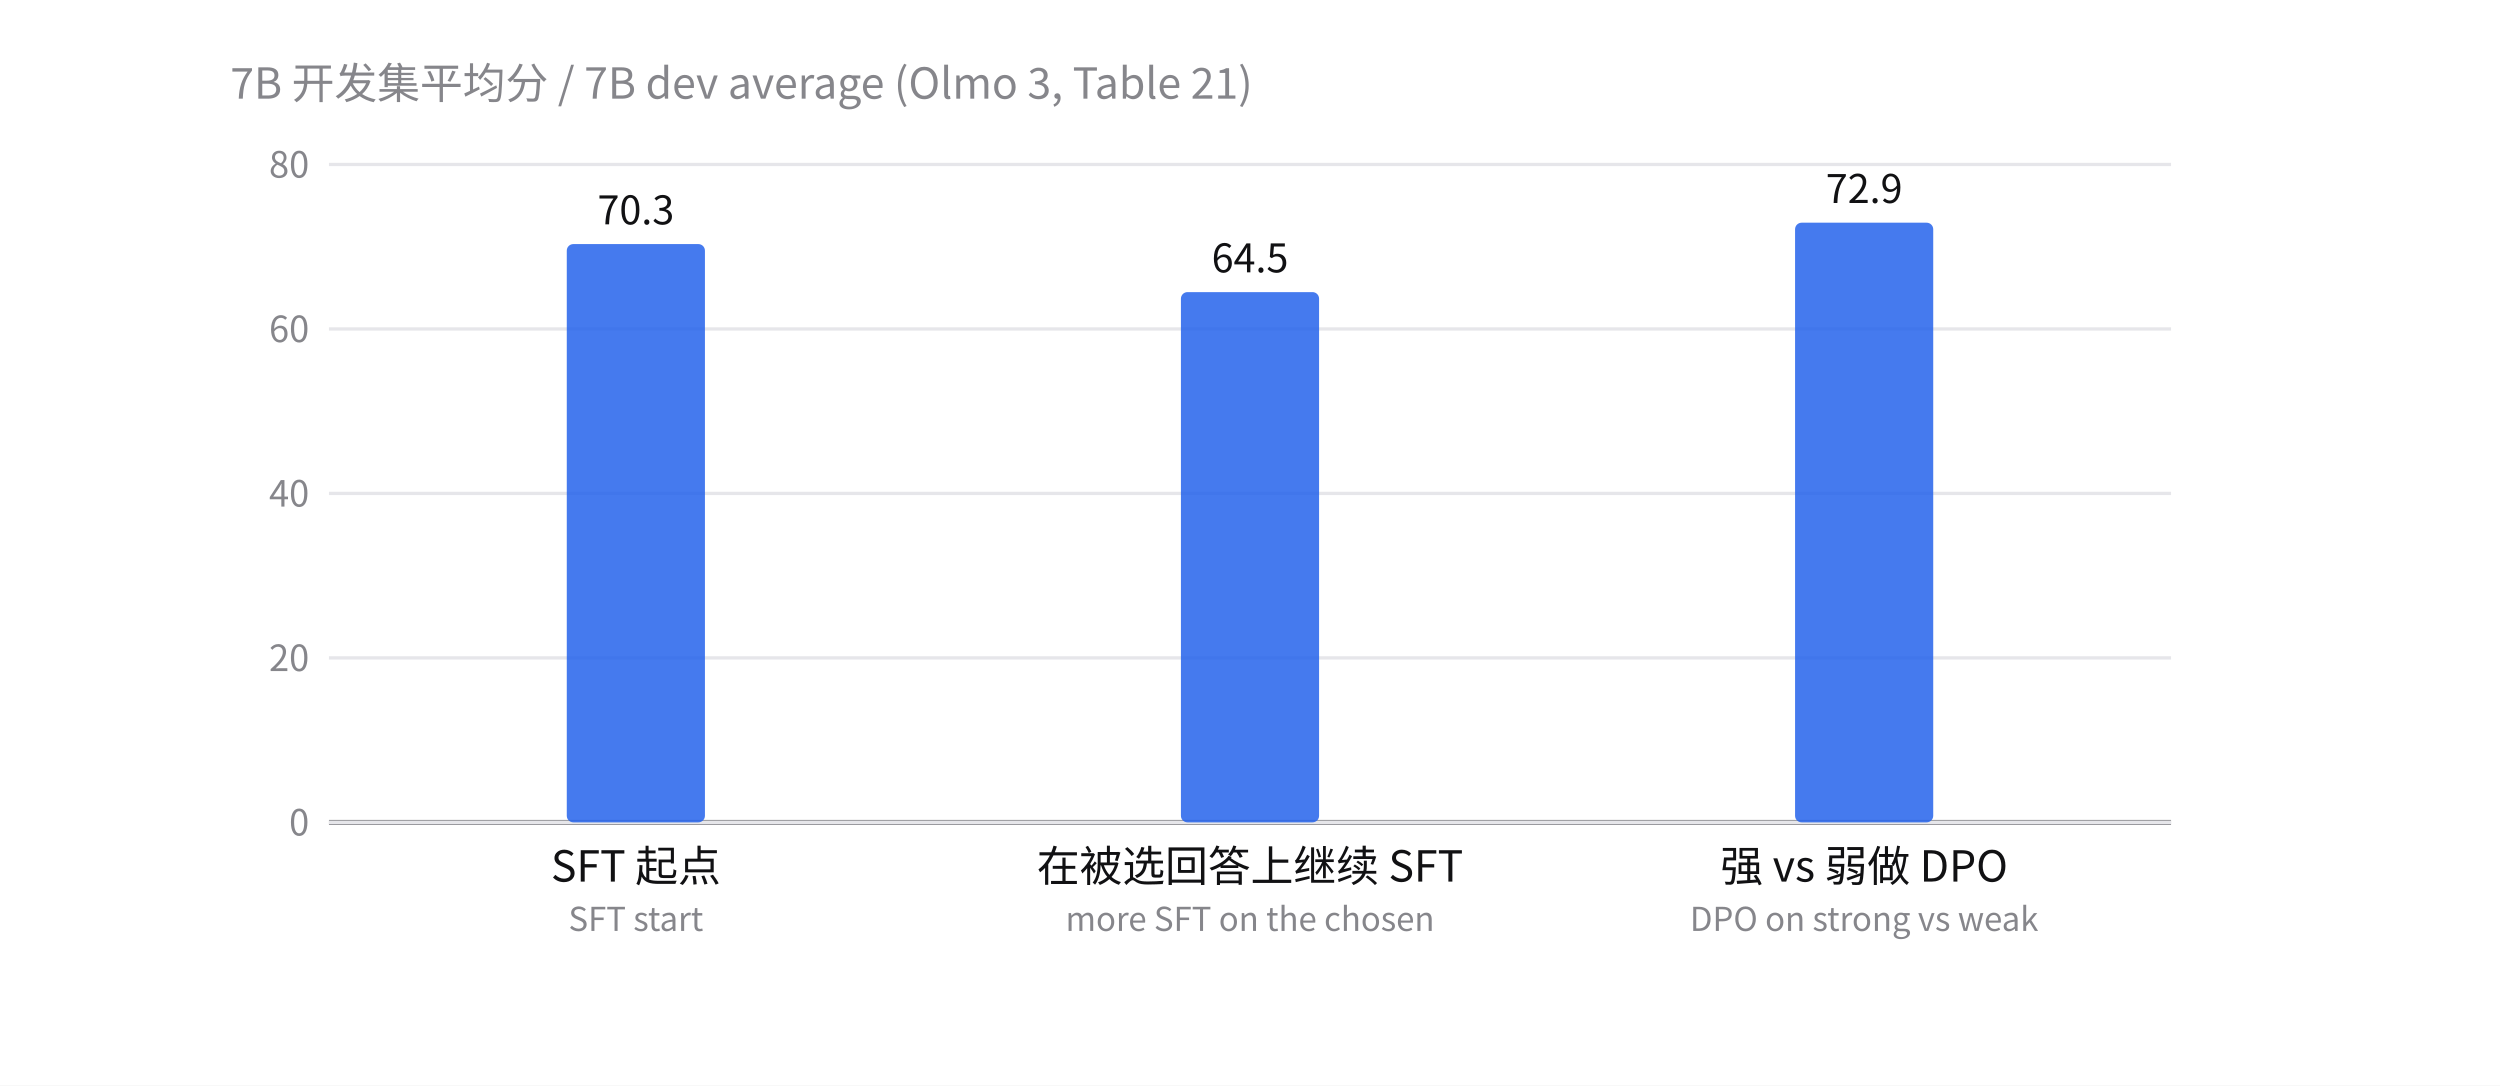
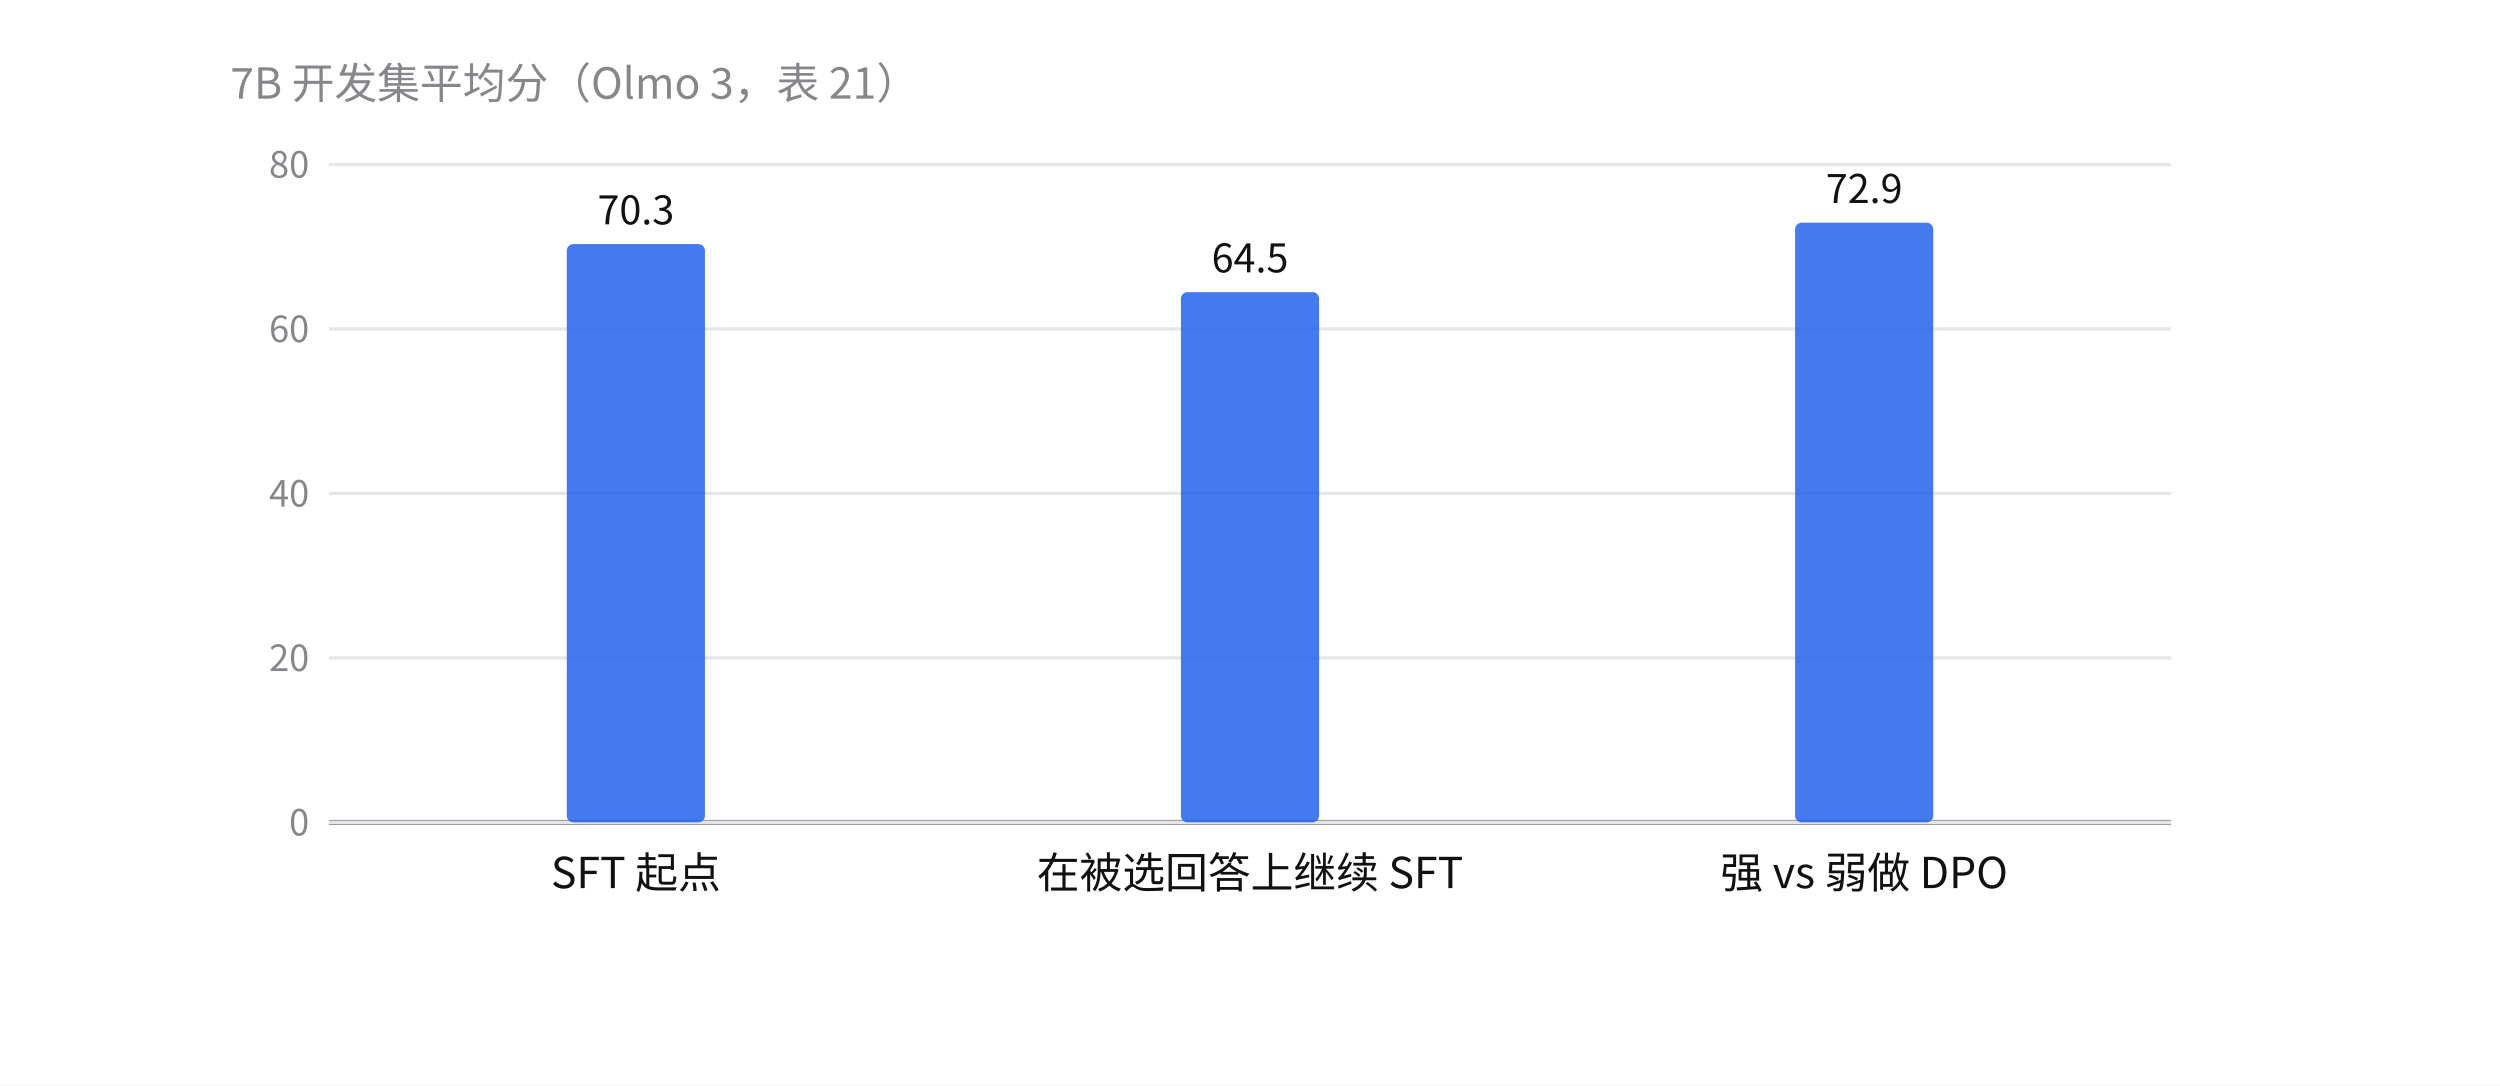
<svg xmlns="http://www.w3.org/2000/svg" width="760" height="330" viewBox="0 0 760 330" role="img">
  <defs>
    <marker id="arrow-111113" viewBox="0 0 10 10" refX="9" refY="5" markerWidth="7" markerHeight="7" orient="auto-start-reverse">
      <path d="M0 0 L10 5 L0 10 z" fill="#111113" />
    </marker>
    <marker id="arrow-86868B" viewBox="0 0 10 10" refX="9" refY="5" markerWidth="7" markerHeight="7" orient="auto-start-reverse">
      <path d="M0 0 L10 5 L0 10 z" fill="#86868B" />
    </marker>
    <marker id="arrow-E6E6EA" viewBox="0 0 10 10" refX="9" refY="5" markerWidth="7" markerHeight="7" orient="auto-start-reverse">
      <path d="M0 0 L10 5 L0 10 z" fill="#E6E6EA" />
    </marker>
    <marker id="arrow-2563EB" viewBox="0 0 10 10" refX="9" refY="5" markerWidth="7" markerHeight="7" orient="auto-start-reverse">
      <path d="M0 0 L10 5 L0 10 z" fill="#2563EB" />
    </marker>
    <marker id="arrow-B8860B" viewBox="0 0 10 10" refX="9" refY="5" markerWidth="7" markerHeight="7" orient="auto-start-reverse">
      <path d="M0 0 L10 5 L0 10 z" fill="#B8860B" />
    </marker>
    <marker id="arrow-E4572E" viewBox="0 0 10 10" refX="9" refY="5" markerWidth="7" markerHeight="7" orient="auto-start-reverse">
      <path d="M0 0 L10 5 L0 10 z" fill="#E4572E" />
    </marker>
    <marker id="arrow-1F8A5B" viewBox="0 0 10 10" refX="9" refY="5" markerWidth="7" markerHeight="7" orient="auto-start-reverse">
      <path d="M0 0 L10 5 L0 10 z" fill="#1F8A5B" />
    </marker>
    <marker id="arrow-7C3AED" viewBox="0 0 10 10" refX="9" refY="5" markerWidth="7" markerHeight="7" orient="auto-start-reverse">
      <path d="M0 0 L10 5 L0 10 z" fill="#7C3AED" />
    </marker>
    <marker id="arrow-0D9488" viewBox="0 0 10 10" refX="9" refY="5" markerWidth="7" markerHeight="7" orient="auto-start-reverse">
      <path d="M0 0 L10 5 L0 10 z" fill="#0D9488" />
    </marker>
    <marker id="arrow-FFFFFF" viewBox="0 0 10 10" refX="9" refY="5" markerWidth="7" markerHeight="7" orient="auto-start-reverse">
      <path d="M0 0 L10 5 L0 10 z" fill="#FFFFFF" />
    </marker>
    <marker id="arrow-F5F5F7" viewBox="0 0 10 10" refX="9" refY="5" markerWidth="7" markerHeight="7" orient="auto-start-reverse">
      <path d="M0 0 L10 5 L0 10 z" fill="#F5F5F7" />
    </marker>
  </defs>
  <rect width="100%" height="100%" fill="#FFFFFF" />
  <line x1="100.0" y1="250.0" x2="660.0" y2="250.0" stroke="#86868B" stroke-width="1.5" stroke-opacity="1.0" />
  <line x1="100.0" y1="250.0" x2="660.0" y2="250.0" stroke="#E6E6EA" stroke-width="1" stroke-opacity="1.0" />
  <text x="94.0" y="254.0" text-anchor="end" style="font-family: 'PingFang SC', 'Hiragino Sans GB', 'Noto Sans CJK SC', 'Helvetica Neue', Helvetica, Arial, sans-serif; font-size: 11px; fill: #86868B; font-weight: normal">0</text>
  <line x1="100.0" y1="200.0" x2="660.0" y2="200.0" stroke="#E6E6EA" stroke-width="1" stroke-opacity="1.0" />
  <text x="94.0" y="204.0" text-anchor="end" style="font-family: 'PingFang SC', 'Hiragino Sans GB', 'Noto Sans CJK SC', 'Helvetica Neue', Helvetica, Arial, sans-serif; font-size: 11px; fill: #86868B; font-weight: normal">20</text>
  <line x1="100.0" y1="150.0" x2="660.0" y2="150.0" stroke="#E6E6EA" stroke-width="1" stroke-opacity="1.0" />
  <text x="94.0" y="154.0" text-anchor="end" style="font-family: 'PingFang SC', 'Hiragino Sans GB', 'Noto Sans CJK SC', 'Helvetica Neue', Helvetica, Arial, sans-serif; font-size: 11px; fill: #86868B; font-weight: normal">40</text>
  <line x1="100.0" y1="100.0" x2="660.0" y2="100.0" stroke="#E6E6EA" stroke-width="1" stroke-opacity="1.0" />
  <text x="94.0" y="104.0" text-anchor="end" style="font-family: 'PingFang SC', 'Hiragino Sans GB', 'Noto Sans CJK SC', 'Helvetica Neue', Helvetica, Arial, sans-serif; font-size: 11px; fill: #86868B; font-weight: normal">60</text>
  <line x1="100.0" y1="50.0" x2="660.0" y2="50.0" stroke="#E6E6EA" stroke-width="1" stroke-opacity="1.0" />
  <text x="94.0" y="54.0" text-anchor="end" style="font-family: 'PingFang SC', 'Hiragino Sans GB', 'Noto Sans CJK SC', 'Helvetica Neue', Helvetica, Arial, sans-serif; font-size: 11px; fill: #86868B; font-weight: normal">80</text>
  <rect x="172.3" y="74.2" width="42.0" height="175.8" rx="2" fill="#2563EB" fill-opacity="0.85" stroke="#2563EB" stroke-width="0" />
  <text x="193.3" y="68.2" text-anchor="middle" style="font-family: 'PingFang SC', 'Hiragino Sans GB', 'Noto Sans CJK SC', 'Helvetica Neue', Helvetica, Arial, sans-serif; font-size: 12px; fill: #111113; font-weight: normal">70.3</text>
-   <text x="193.3" y="268.0" text-anchor="middle" style="font-family: 'PingFang SC', 'Hiragino Sans GB', 'Noto Sans CJK SC', 'Helvetica Neue', Helvetica, Arial, sans-serif; font-size: 13px; fill: #111113; font-weight: normal">SFT 起点</text>
-   <text x="193.3" y="283.0" text-anchor="middle" style="font-family: 'PingFang SC', 'Hiragino Sans GB', 'Noto Sans CJK SC', 'Helvetica Neue', Helvetica, Arial, sans-serif; font-size: 10px; fill: #86868B; font-weight: normal">SFT start</text>
+   <text x="193.3" y="270.0" text-anchor="middle" style="font-family: 'PingFang SC', 'Hiragino Sans GB', 'Noto Sans CJK SC', 'Helvetica Neue', Helvetica, Arial, sans-serif; font-size: 13px; fill: #111113; font-weight: normal">SFT 起点</text>
  <rect x="359.0" y="88.8" width="42.0" height="161.2" rx="2" fill="#2563EB" fill-opacity="0.85" stroke="#2563EB" stroke-width="0" />
  <text x="380.0" y="82.8" text-anchor="middle" style="font-family: 'PingFang SC', 'Hiragino Sans GB', 'Noto Sans CJK SC', 'Helvetica Neue', Helvetica, Arial, sans-serif; font-size: 12px; fill: #111113; font-weight: normal">64.5</text>
-   <text x="380.0" y="268.0" text-anchor="middle" style="font-family: 'PingFang SC', 'Hiragino Sans GB', 'Noto Sans CJK SC', 'Helvetica Neue', Helvetica, Arial, sans-serif; font-size: 13px; fill: #111113; font-weight: normal">在被选回答上继续 SFT</text>
-   <text x="380.0" y="283.0" text-anchor="middle" style="font-family: 'PingFang SC', 'Hiragino Sans GB', 'Noto Sans CJK SC', 'Helvetica Neue', Helvetica, Arial, sans-serif; font-size: 10px; fill: #86868B; font-weight: normal">more SFT on the chosen</text>
+   <text x="380.0" y="270.0" text-anchor="middle" style="font-family: 'PingFang SC', 'Hiragino Sans GB', 'Noto Sans CJK SC', 'Helvetica Neue', Helvetica, Arial, sans-serif; font-size: 13px; fill: #111113; font-weight: normal">在被选回答上继续 SFT</text>
  <rect x="545.7" y="67.7" width="42.0" height="182.3" rx="2" fill="#2563EB" fill-opacity="0.85" stroke="#2563EB" stroke-width="0" />
  <text x="566.7" y="61.7" text-anchor="middle" style="font-family: 'PingFang SC', 'Hiragino Sans GB', 'Noto Sans CJK SC', 'Helvetica Neue', Helvetica, Arial, sans-serif; font-size: 12px; fill: #111113; font-weight: normal">72.9</text>
-   <text x="566.7" y="268.0" text-anchor="middle" style="font-family: 'PingFang SC', 'Hiragino Sans GB', 'Noto Sans CJK SC', 'Helvetica Neue', Helvetica, Arial, sans-serif; font-size: 13px; fill: #111113; font-weight: normal">强 vs 弱做 DPO</text>
-   <text x="566.7" y="283.0" text-anchor="middle" style="font-family: 'PingFang SC', 'Hiragino Sans GB', 'Noto Sans CJK SC', 'Helvetica Neue', Helvetica, Arial, sans-serif; font-size: 10px; fill: #86868B; font-weight: normal">DPO on strong vs weak</text>
-   <text x="70.0" y="30.0" text-anchor="start" style="font-family: 'PingFang SC', 'Hiragino Sans GB', 'Noto Sans CJK SC', 'Helvetica Neue', Helvetica, Arial, sans-serif; font-size: 13px; fill: #86868B; font-weight: normal">7B 开发集平均分 / 7B dev average (Olmo 3, Table 21)</text>
+   <text x="566.7" y="270.0" text-anchor="middle" style="font-family: 'PingFang SC', 'Hiragino Sans GB', 'Noto Sans CJK SC', 'Helvetica Neue', Helvetica, Arial, sans-serif; font-size: 13px; fill: #111113; font-weight: normal">强 vs 弱做 DPO</text>
+   <text x="70.0" y="30.0" text-anchor="start" style="font-family: 'PingFang SC', 'Hiragino Sans GB', 'Noto Sans CJK SC', 'Helvetica Neue', Helvetica, Arial, sans-serif; font-size: 13px; fill: #86868B; font-weight: normal">7B 开发集平均分（Olmo 3，表 21）</text>
</svg>
